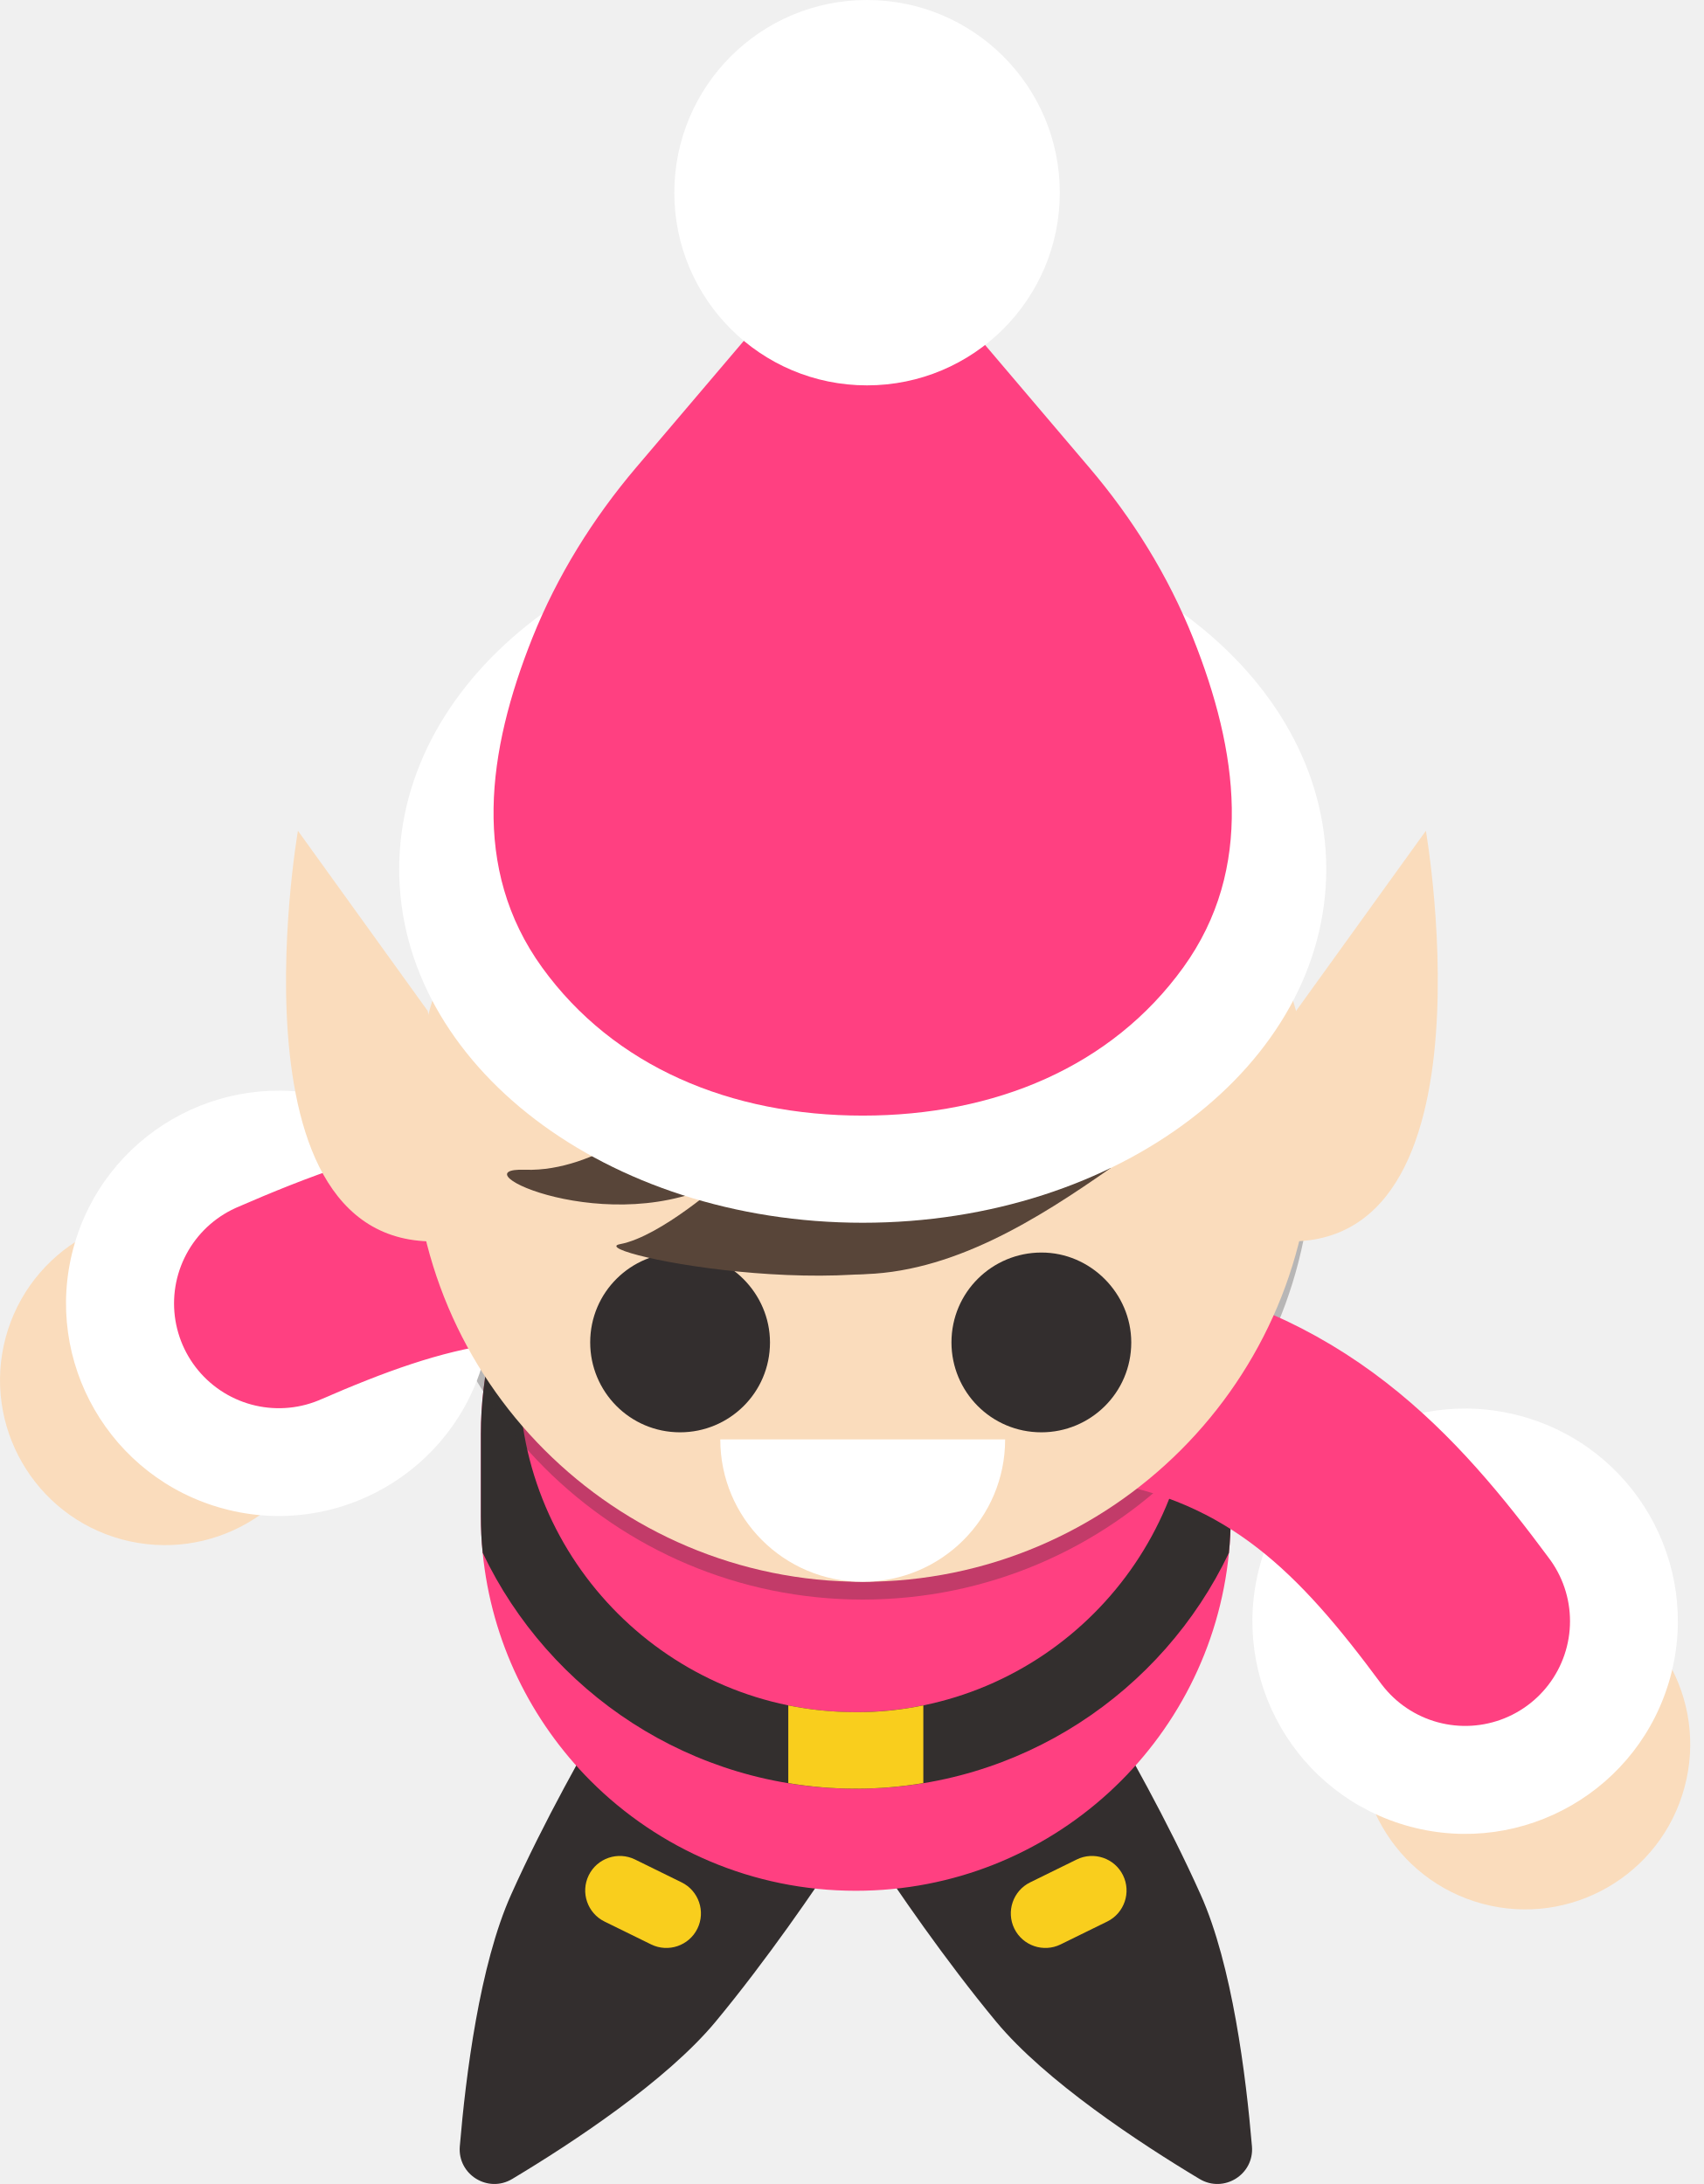
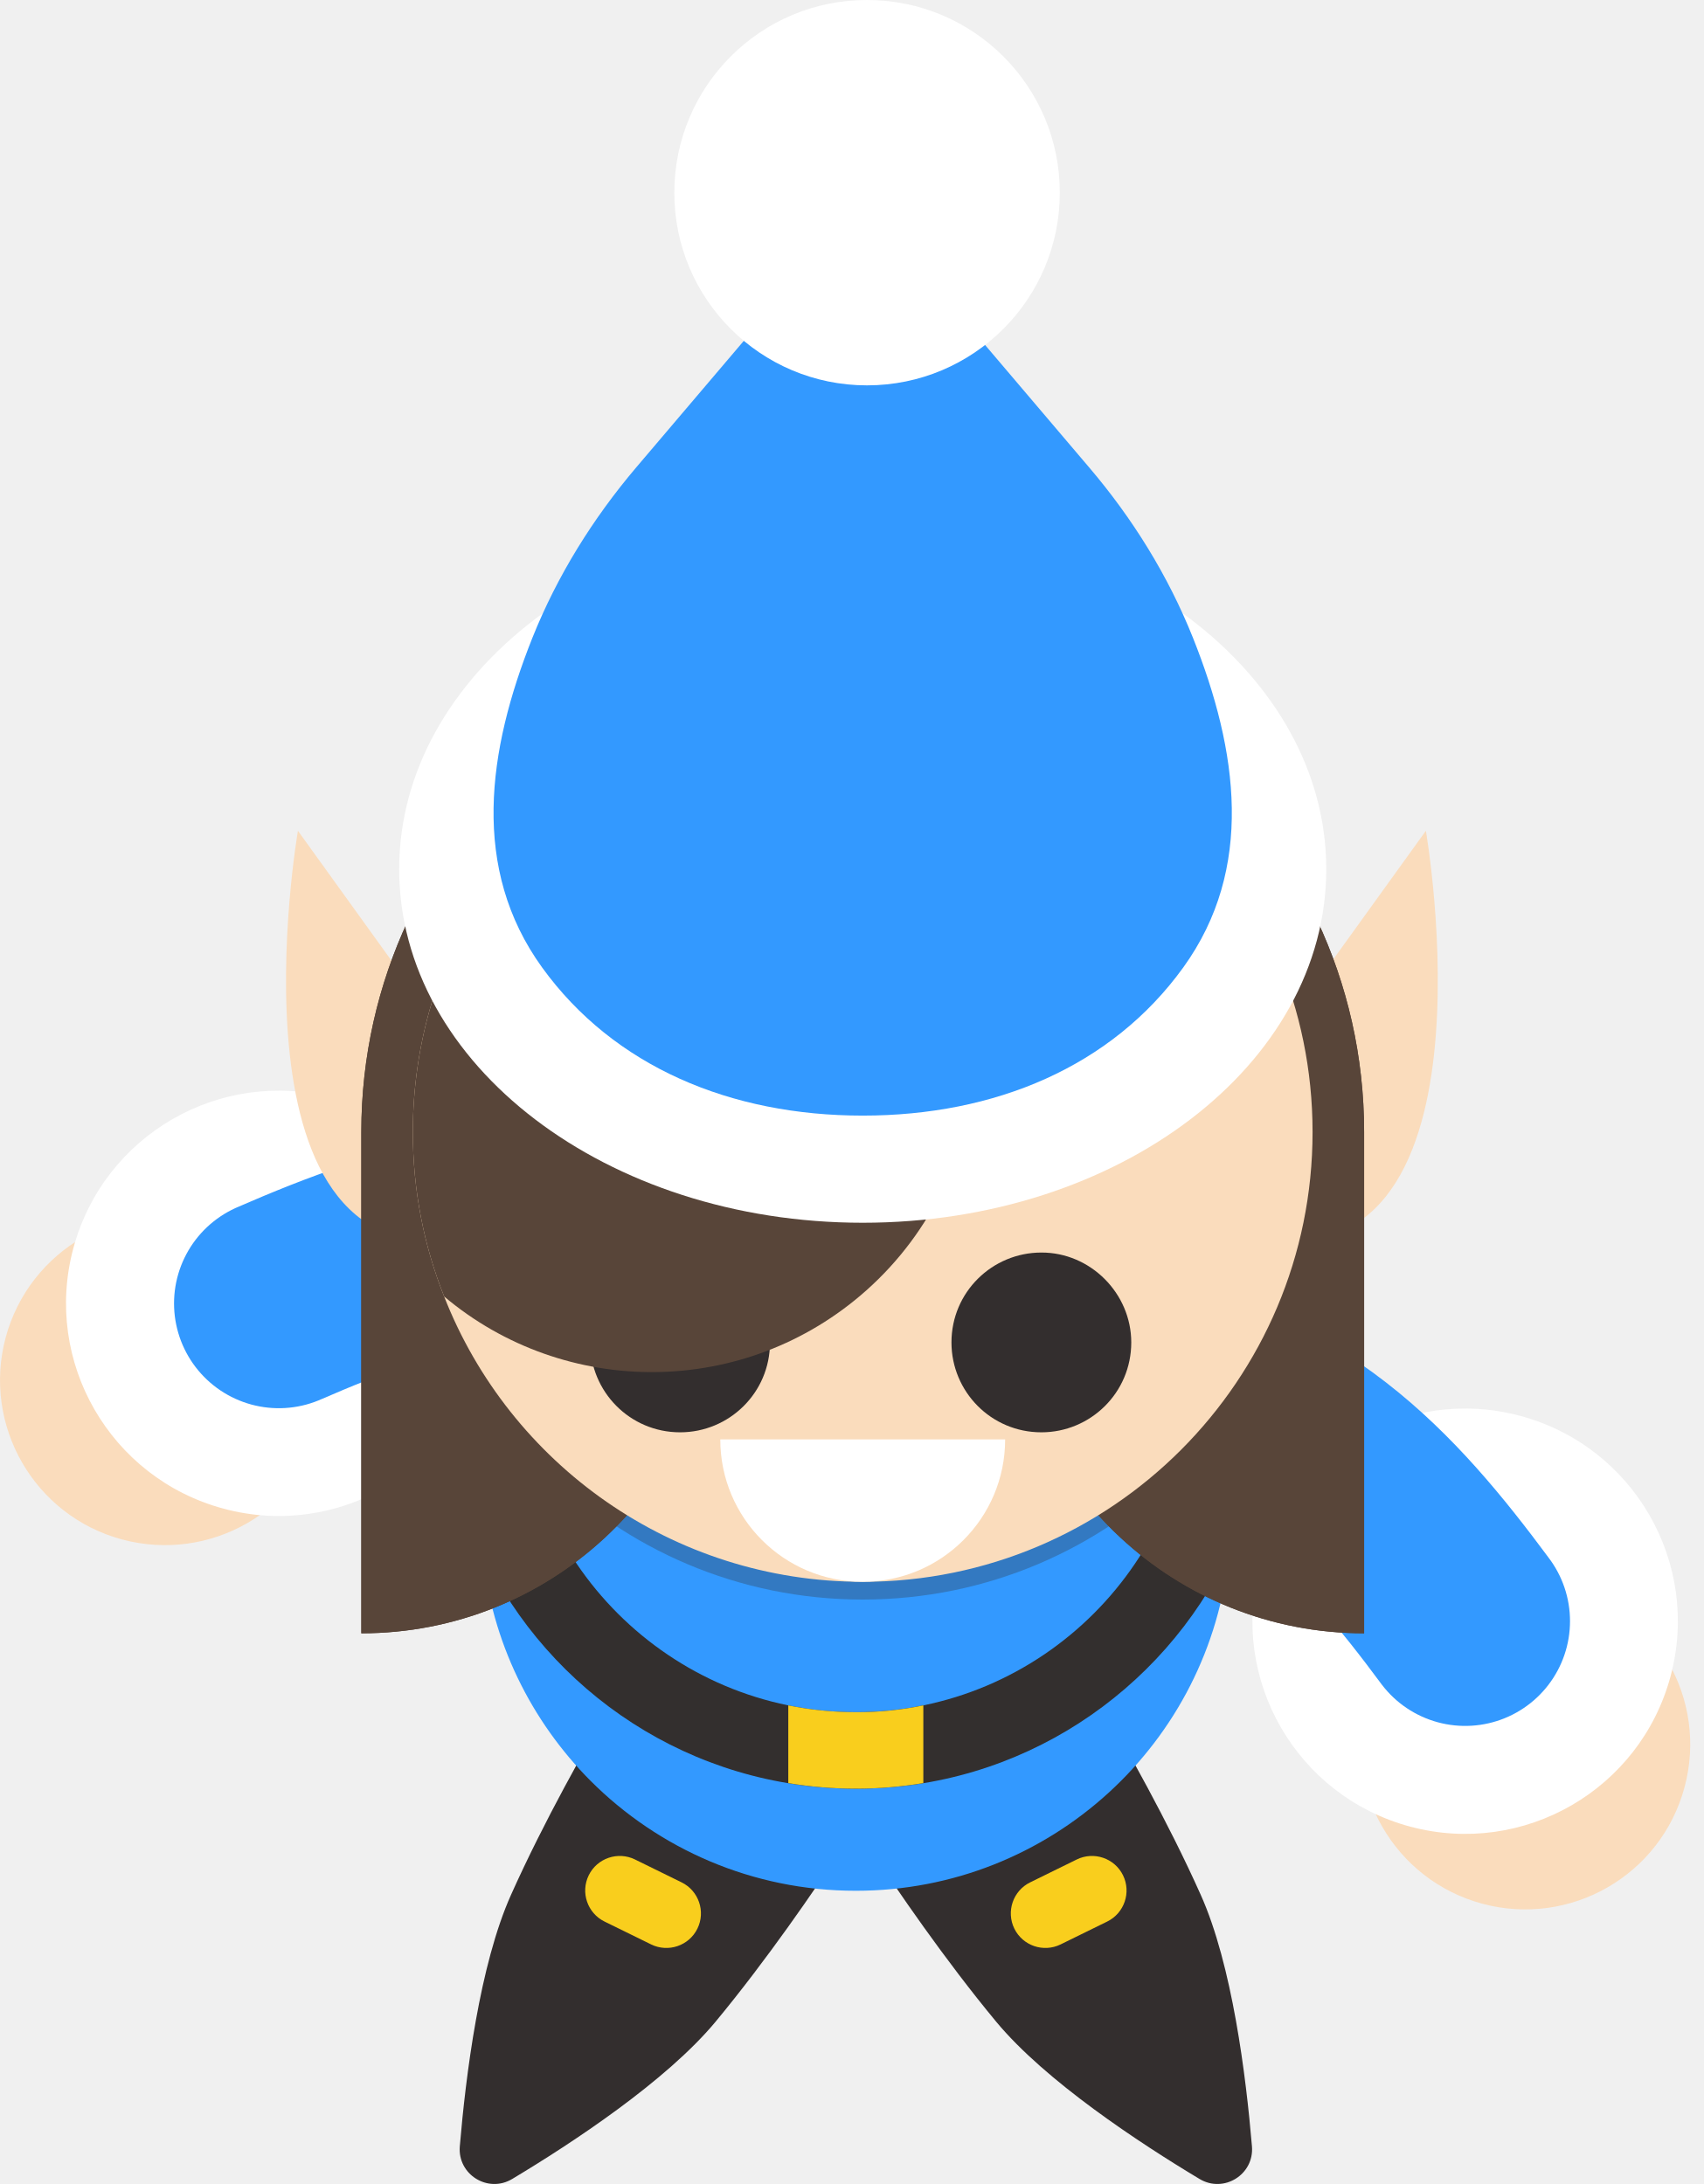
<svg xmlns="http://www.w3.org/2000/svg" width="78" height="100" viewBox="0 0 78 100" fill="none">
+   <path d="M14.851 65.153C15.929 61.128 13.539 56.983 9.514 55.905C5.49 54.827 1.344 57.217 0.259 61.241C-0.819 65.266 1.57 69.412 5.595 70.49C9.628 71.567 13.765 69.178 14.851 65.153Z" fill="#FADCBC" />
+   <path d="M22.162 62.198C23.557 57.004 20.474 51.668 15.281 50.274C10.088 48.879 4.751 51.962 3.357 57.155C1.962 62.348 5.045 67.685 10.238 69.079C15.431 70.474 20.768 67.391 22.162 62.198Z" fill="white" />
+   <path d="M32.436 58.105C24.846 55.105 18.831 57.042 12.764 59.681" stroke="#3399FF" stroke-width="9.595" stroke-miterlimit="10" stroke-linecap="round" />
+   <path d="M65.269 38.04C65.269 38.04 68.932 59.107 57.279 56.642L59.329 46.286L65.269 38.04Z" fill="#FADCBC" />
+   <path d="M13.638 38.04C13.638 38.04 9.975 59.107 21.627 56.642L19.577 46.286L13.638 38.04Z" fill="#FADCBC" />
  <path d="M34.056 80.038L30.122 77.589C29.368 77.121 28.373 77.363 27.921 78.131C26.843 79.963 24.913 83.362 23.398 86.746C21.951 89.965 21.318 95.06 21.047 98.279C20.941 99.567 22.335 100.434 23.444 99.771C26.21 98.113 30.498 95.286 32.752 92.573C35.119 89.716 37.32 86.49 38.488 84.712C38.978 83.965 38.759 82.97 37.998 82.503L34.056 80.038Z" fill="#332E2E" />
  <path d="M29.805 89.03L27.672 87.983C26.889 87.598 26.564 86.648 26.949 85.865C27.333 85.081 28.283 84.757 29.067 85.141L31.2 86.189C31.984 86.573 32.308 87.523 31.924 88.307C31.539 89.091 30.589 89.415 29.805 89.03Z" fill="#F9CE1D" />
  <path d="M44.299 80.038L48.233 77.589C48.987 77.121 49.982 77.363 50.434 78.131C51.512 79.963 53.442 83.362 54.957 86.746C56.404 89.965 57.037 95.06 57.308 98.279C57.414 99.567 56.019 100.434 54.911 99.771C52.145 98.113 47.856 95.286 45.603 92.573C43.236 89.716 41.035 86.49 39.867 84.712C39.377 83.965 39.596 82.97 40.357 82.503L44.299 80.038Z" fill="#332E2E" />
  <path d="M46.431 88.307C46.047 87.523 46.371 86.573 47.155 86.189L49.288 85.141C50.072 84.757 51.022 85.081 51.406 85.865C51.79 86.648 51.466 87.598 50.682 87.983L48.549 89.03C47.765 89.415 46.816 89.091 46.431 88.307Z" fill="#F9CE1D" />
-   <path d="M56.337 65.665V69.411C56.337 69.976 56.314 70.542 56.254 71.099C55.41 79.782 48.083 86.574 39.174 86.574C34.441 86.574 30.145 84.652 27.039 81.546C24.311 78.81 22.494 75.162 22.095 71.099C22.042 70.549 22.012 69.984 22.012 69.411V65.665C22.012 62.914 22.66 60.321 23.806 58.015C26.617 52.377 32.443 48.503 39.174 48.503C45.905 48.503 51.724 52.377 54.543 58.015C55.688 60.321 56.337 62.922 56.337 65.665Z" fill="#FF4081" />
+   <path d="M56.337 65.665V69.411C56.337 69.976 56.314 70.542 56.254 71.099C55.41 79.782 48.083 86.574 39.174 86.574C34.441 86.574 30.145 84.652 27.039 81.546C24.311 78.81 22.494 75.162 22.095 71.099C22.042 70.549 22.012 69.984 22.012 69.411V65.665C22.012 62.914 22.66 60.321 23.806 58.015C26.617 52.377 32.443 48.503 39.174 48.503C45.905 48.503 51.724 52.377 54.543 58.015C55.688 60.321 56.337 62.922 56.337 65.665Z" fill="#3399FF" />
  <path d="M54.543 58.015C54.573 58.422 54.588 58.829 54.588 59.243V62.989C54.588 71.484 47.676 78.396 39.174 78.396C30.672 78.396 23.76 71.484 23.76 62.989V59.243C23.76 58.829 23.776 58.422 23.806 58.015C22.66 60.321 22.012 62.914 22.012 65.665V69.411C22.012 69.977 22.034 70.542 22.095 71.1C25.132 77.484 31.644 81.901 39.174 81.901C46.704 81.901 53.216 77.484 56.254 71.1C56.306 70.549 56.337 69.984 56.337 69.411V65.665C56.337 62.922 55.688 60.321 54.543 58.015Z" fill="#332F2E" />
  <path d="M42.265 78.086V81.644C41.262 81.81 40.23 81.9 39.174 81.9C38.119 81.9 37.086 81.81 36.084 81.644V78.086C37.086 78.29 38.119 78.395 39.174 78.395C40.237 78.403 41.27 78.29 42.265 78.086Z" fill="#F9CE1D" />
  <path opacity="0.3" d="M60.082 52.648C60.082 41.275 50.864 32.056 39.49 32.056C28.117 32.056 18.898 41.275 18.898 52.648C18.898 64.022 28.117 73.24 39.49 73.24C50.864 73.24 60.082 64.022 60.082 52.648Z" fill="#332F2E" />
-   <path d="M14.851 65.153C15.929 61.128 13.539 56.983 9.514 55.905C5.49 54.827 1.344 57.217 0.259 61.241C-0.819 65.266 1.57 69.412 5.595 70.49C9.628 71.567 13.765 69.178 14.851 65.153Z" fill="#FADCBC" />
-   <path d="M22.162 62.198C23.557 57.004 20.474 51.668 15.281 50.274C10.088 48.879 4.751 51.962 3.357 57.155C1.962 62.348 5.045 67.685 10.238 69.079C15.431 70.474 20.768 67.391 22.162 62.198Z" fill="white" />
-   <path d="M32.436 58.105C24.846 55.105 18.831 57.042 12.764 59.681" stroke="#FF4081" stroke-width="9.595" stroke-miterlimit="10" stroke-linecap="round" />
  <path d="M62.524 77.921C63.602 73.896 67.74 71.506 71.773 72.584C75.797 73.662 78.194 77.8 77.109 81.832C76.031 85.857 71.893 88.247 67.861 87.169C63.836 86.091 61.446 81.953 62.524 77.921Z" fill="#FADCBC" />
  <path d="M57.663 71.711C59.058 66.517 64.394 63.435 69.587 64.829C74.781 66.223 77.863 71.56 76.469 76.753C75.075 81.946 69.738 85.029 64.545 83.635C59.352 82.24 56.269 76.904 57.663 71.711Z" fill="white" />
-   <path d="M50.818 63.027C58.898 64.225 63.134 68.914 67.069 74.228" stroke="#FF4081" stroke-width="9.595" stroke-miterlimit="10" stroke-linecap="round" />
-   <path d="M60.082 51.834C60.082 40.461 50.864 31.243 39.49 31.243C28.117 31.243 18.898 40.461 18.898 51.834C18.898 63.208 28.117 72.427 39.49 72.427C50.864 72.427 60.082 63.208 60.082 51.834Z" fill="#FADCBC" />
+   <path d="M50.818 63.027C58.898 64.225 63.134 68.914 67.069 74.228" stroke="#3399FF" stroke-width="9.595" stroke-miterlimit="10" stroke-linecap="round" />
+   <path d="M62.441 51.834V74.785C53.826 74.785 46.756 68.13 46.1 59.681H32.88C32.224 68.13 25.154 74.785 16.539 74.785V51.834C16.539 48.367 17.308 45.081 18.68 42.141C20.911 37.355 24.74 33.473 29.473 31.174C32.511 29.705 35.902 28.883 39.49 28.883C48.701 28.883 56.645 34.31 60.293 42.141C61.672 45.081 62.441 48.367 62.441 51.834Z" fill="#584539" />
+   <path d="M32.933 58.392C32.933 58.829 32.918 59.259 32.88 59.681C32.224 68.13 25.154 74.786 16.539 74.786V51.835C16.539 48.367 17.308 45.081 18.68 42.142C21.921 42.556 24.868 43.928 27.227 45.971C30.717 48.963 32.933 53.418 32.933 58.392Z" fill="#584539" />
+   <path d="M62.443 51.835V74.786C53.827 74.786 46.757 68.13 46.102 59.681C46.064 59.259 46.049 58.829 46.049 58.392C46.049 53.418 48.265 48.963 51.755 45.971C54.114 43.928 57.053 42.564 60.294 42.142C61.674 45.081 62.443 48.367 62.443 51.835Z" fill="#584539" />
+   <path d="M58.538 45.97H20.354V59.681H58.538V45.97Z" fill="#584539" />
+   <path d="M60.082 51.834C60.082 63.208 50.864 72.427 39.49 72.427C30.777 72.427 23.323 67.015 20.331 59.364C19.403 57.035 18.898 54.495 18.898 51.834C18.898 43.679 23.639 36.632 30.506 33.3C33.227 31.981 36.272 31.243 39.49 31.243C50.864 31.243 60.082 40.461 60.082 51.834Z" fill="#FADCBC" />
  <path d="M35.246 61.467C35.246 63.773 33.377 65.582 31.131 65.582C28.825 65.582 27.016 63.713 27.016 61.467C27.016 59.16 28.885 57.351 31.131 57.351C33.377 57.344 35.246 59.22 35.246 61.467Z" fill="#332E2E" />
  <path d="M51.783 61.467C51.783 63.773 49.914 65.582 47.668 65.582C45.362 65.582 43.553 63.713 43.553 61.467C43.553 59.16 45.422 57.351 47.668 57.351C49.914 57.344 51.783 59.22 51.783 61.467Z" fill="#332E2E" />
-   <path d="M39.241 58.346C43.545 58.346 47.54 55.791 50.849 53.477C47.54 51.231 43.545 51.729 39.241 51.729C34.937 51.729 33.362 50.877 30.061 53.184C33.362 55.43 34.937 58.346 39.241 58.346Z" fill="#584539" />
-   <path d="M65.269 38.04C65.269 38.04 68.932 59.107 57.279 56.642L59.329 46.286L65.269 38.04Z" fill="#FADCBC" />
-   <path d="M13.638 38.04C13.638 38.04 9.975 59.107 21.627 56.642L19.577 46.286L13.638 38.04Z" fill="#FADCBC" />
-   <path d="M30.446 50.854C30.446 50.854 27.333 53.673 24.039 53.56C20.745 53.44 27.973 56.854 33.144 54.028C33.144 54.028 30.265 56.613 28.38 56.967C26.504 57.321 41.028 60.283 45.204 56.522C49.387 52.761 30.446 50.854 30.446 50.854Z" fill="#584539" />
+   <path d="M39.656 59.084C34.101 64.029 25.855 64.021 20.331 59.363C19.403 57.034 18.898 54.494 18.898 51.834C18.898 43.678 23.639 36.631 30.506 33.299C34.342 33.473 38.111 35.131 40.862 38.229C46.289 44.319 45.746 53.657 39.656 59.084Z" fill="#584539" />
  <path d="M60.709 39.797C60.709 30.85 51.212 23.607 39.491 23.607C27.77 23.607 18.273 30.858 18.273 39.797C18.273 48.744 27.77 55.987 39.491 55.987C51.212 55.987 60.709 48.744 60.709 39.797Z" fill="white" />
-   <path d="M39.489 51.081C45.534 51.081 50.878 48.85 54.164 44.297C57.428 39.775 56.674 34.386 54.609 29.207C53.471 26.358 51.843 23.735 49.853 21.399L39.489 9.203L29.125 21.399C27.143 23.735 25.508 26.358 24.369 29.207C22.304 34.386 21.55 39.775 24.814 44.297C28.1 48.842 33.444 51.081 39.489 51.081Z" fill="#FF4081" />
+   <path d="M39.489 51.081C45.534 51.081 50.878 48.85 54.164 44.297C57.428 39.775 56.674 34.386 54.609 29.207C53.471 26.358 51.843 23.735 49.853 21.399L39.489 9.203L29.125 21.399C27.143 23.735 25.508 26.358 24.369 29.207C22.304 34.386 21.55 39.775 24.814 44.297C28.1 48.842 33.444 51.081 39.489 51.081Z" fill="#3399FF" />
  <path d="M46.01 65.907C46.01 69.51 43.093 72.426 39.49 72.426C35.888 72.426 32.971 69.51 32.971 65.907H46.01Z" fill="white" />
  <path d="M39.686 17.645C44.562 17.645 48.512 13.695 48.512 8.819C48.512 3.95 44.562 0 39.686 0C34.809 0 30.867 3.95 30.867 8.826C30.867 13.695 34.817 17.645 39.686 17.645Z" fill="white" />
</svg>
